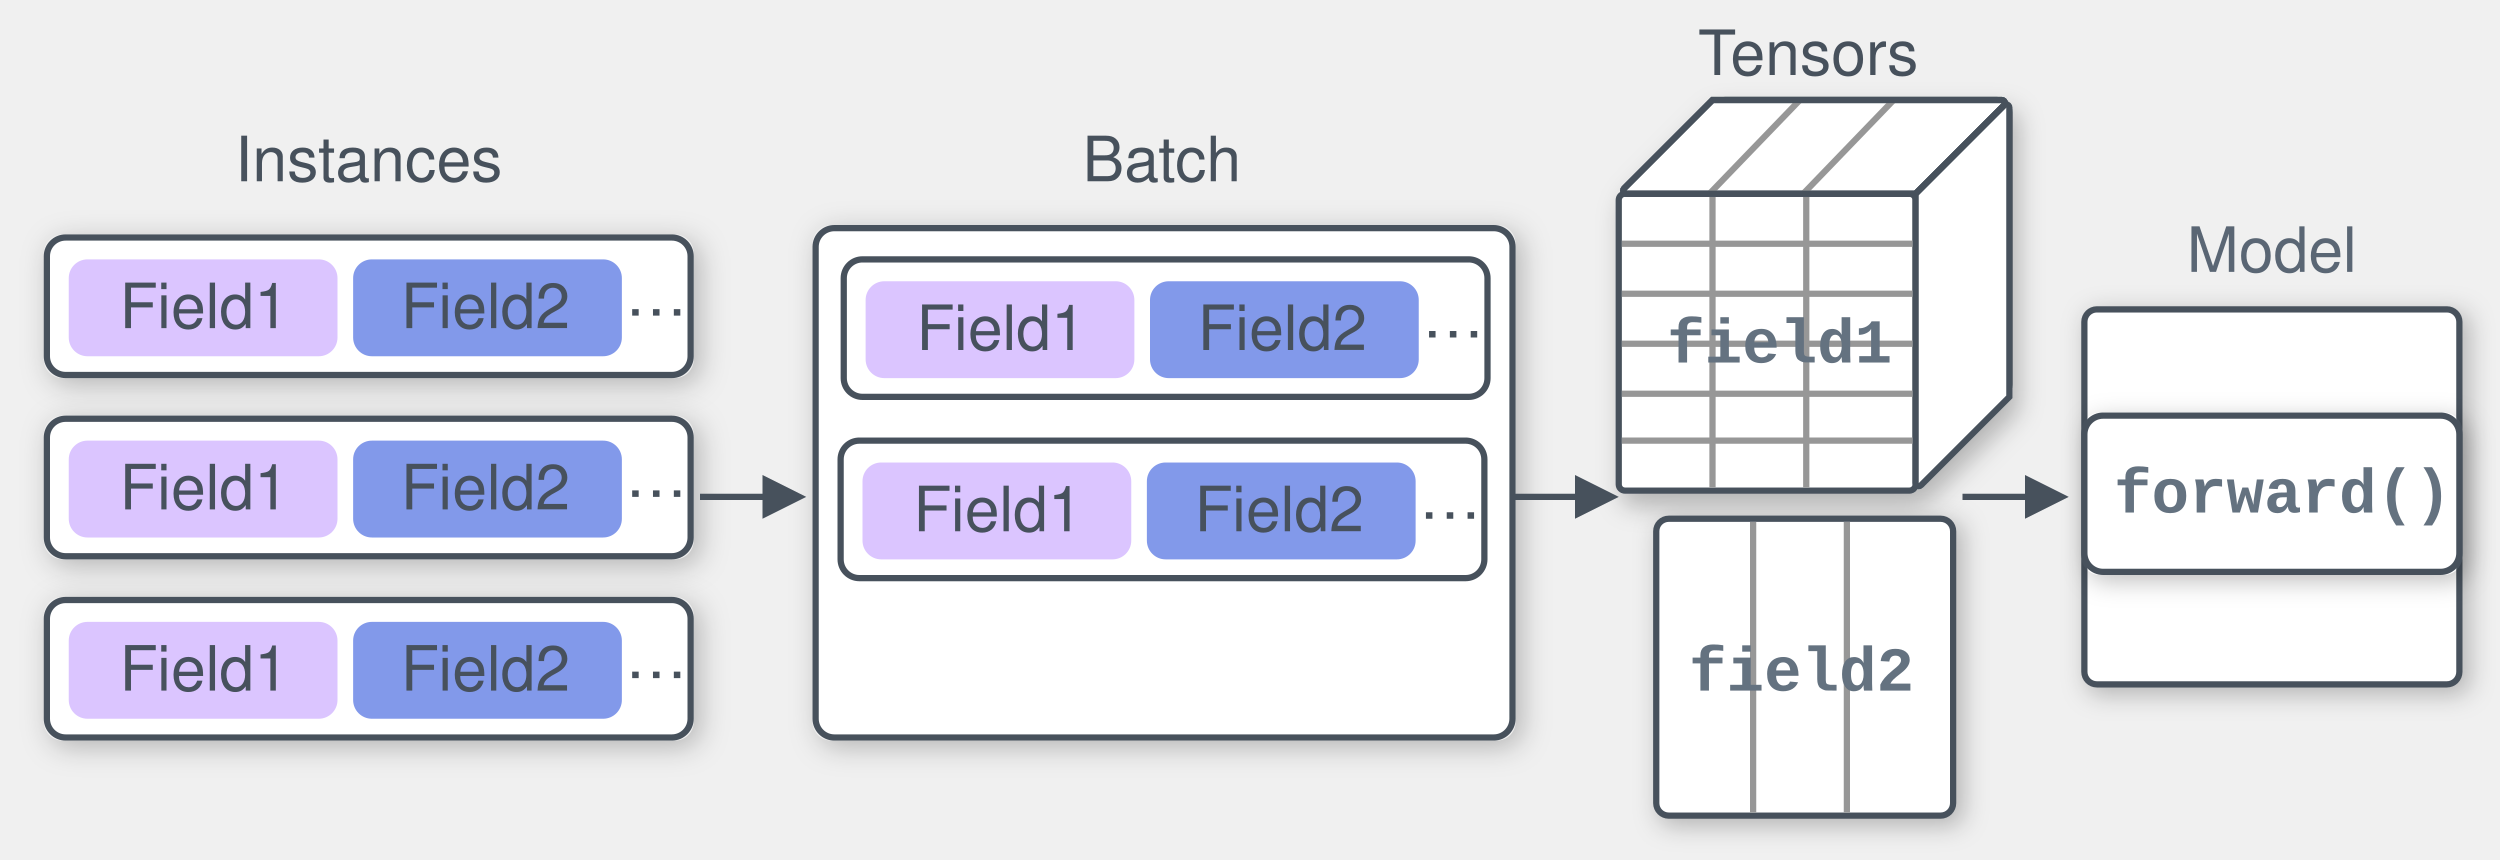
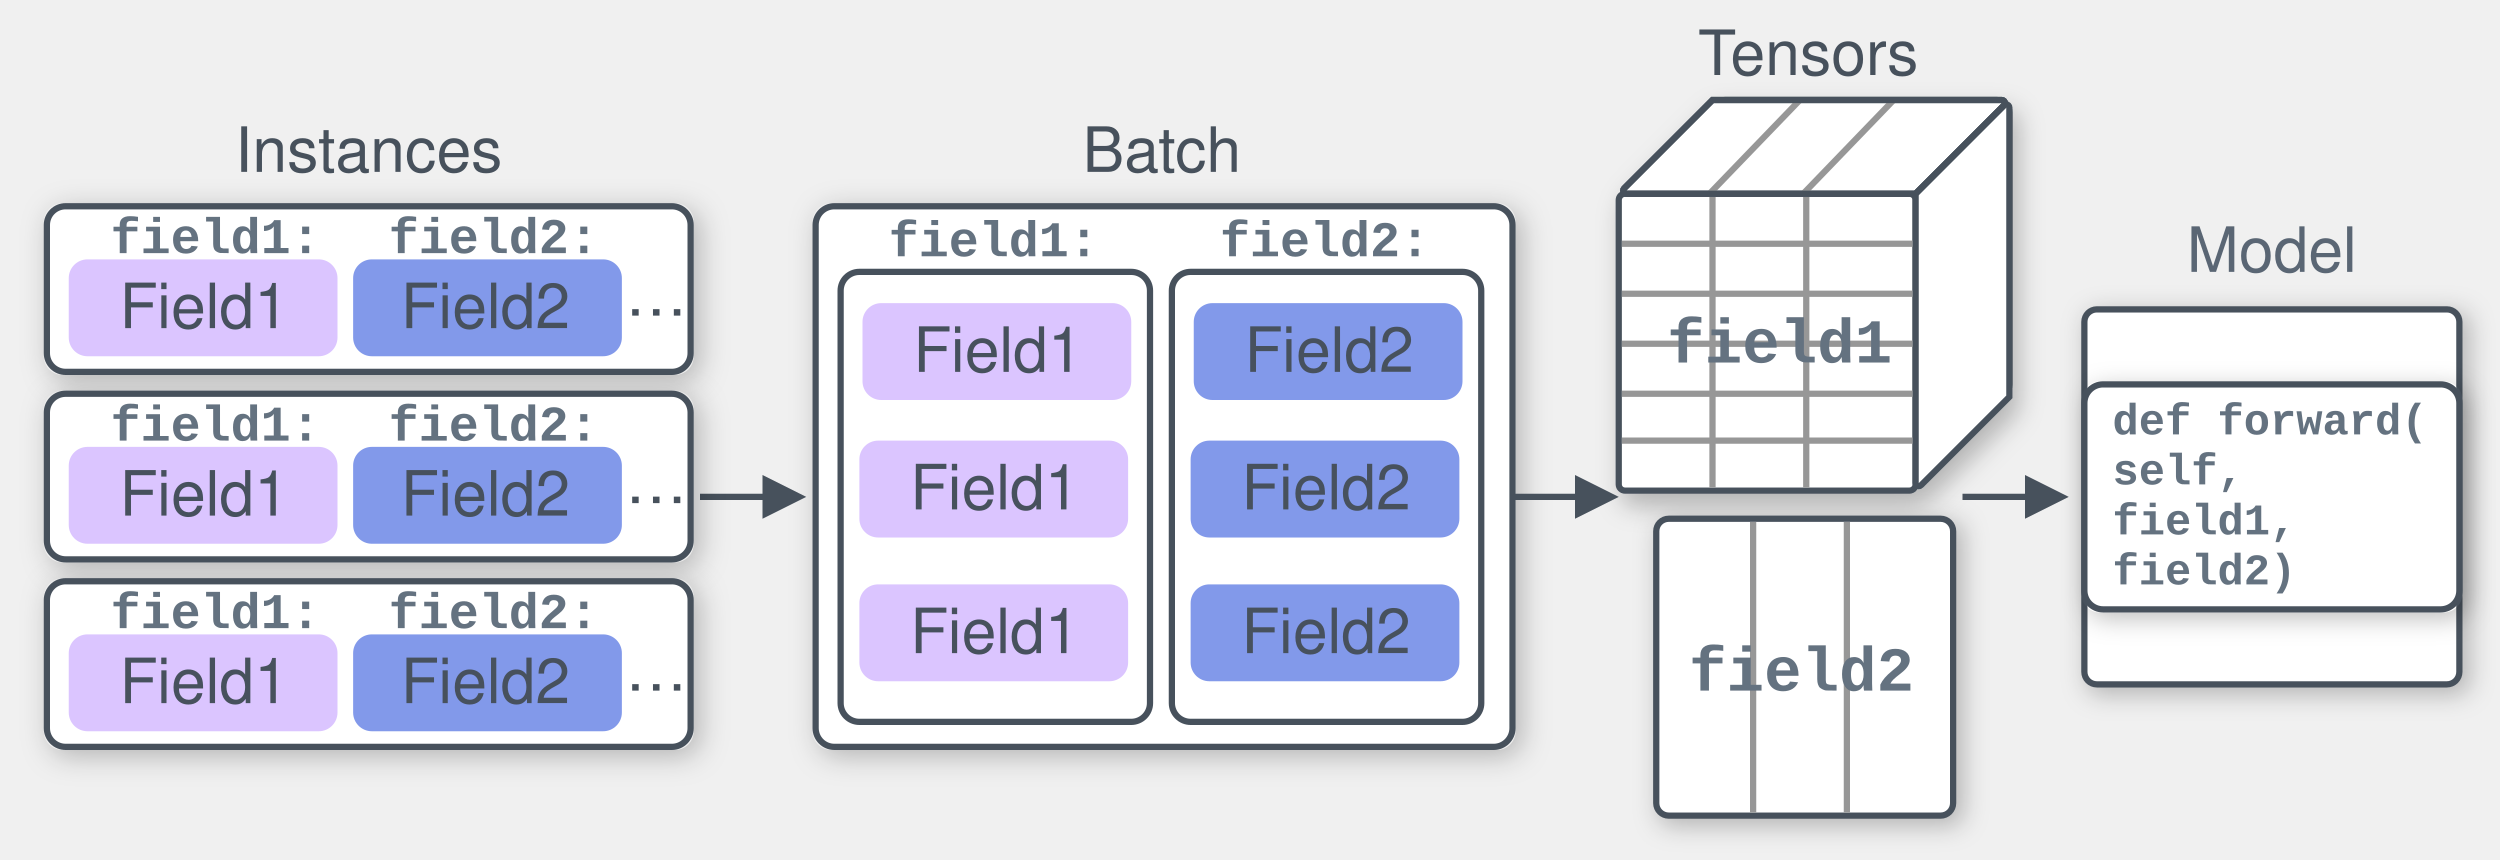
<svg xmlns="http://www.w3.org/2000/svg" xmlns:xlink="http://www.w3.org/1999/xlink" width="800px" height="275px" viewBox="0 0 800 275" version="1.1">
  <defs>
-     <rect id="path-1" x="0" y="0" width="208" height="46" rx="6" />
-     <filter x="-6.0%" y="-27.2%" width="113.9%" height="163.0%" filterUnits="objectBoundingBox" id="filter-2">
-       <feOffset dx="2" dy="2" in="SourceAlpha" result="shadowOffsetOuter1" />
-       <feGaussianBlur stdDeviation="4.5" in="shadowOffsetOuter1" result="shadowBlurOuter1" />
-       <feComposite in="shadowBlurOuter1" in2="SourceAlpha" operator="out" result="shadowBlurOuter1" />
-       <feColorMatrix values="0 0 0 0 0   0 0 0 0 0   0 0 0 0 0  0 0 0 0.25 0" type="matrix" in="shadowBlurOuter1" />
-     </filter>
-     <rect id="path-3" x="0" y="0" width="208" height="46" rx="6" />
-     <filter x="-6.0%" y="-27.2%" width="113.9%" height="163.0%" filterUnits="objectBoundingBox" id="filter-4">
-       <feOffset dx="2" dy="2" in="SourceAlpha" result="shadowOffsetOuter1" />
-       <feGaussianBlur stdDeviation="4.5" in="shadowOffsetOuter1" result="shadowBlurOuter1" />
-       <feComposite in="shadowBlurOuter1" in2="SourceAlpha" operator="out" result="shadowBlurOuter1" />
-       <feColorMatrix values="0 0 0 0 0   0 0 0 0 0   0 0 0 0 0  0 0 0 0.25 0" type="matrix" in="shadowBlurOuter1" />
-     </filter>
-     <rect id="path-5" x="0" y="0" width="208" height="46" rx="6" />
-     <filter x="-6.0%" y="-27.2%" width="113.9%" height="163.0%" filterUnits="objectBoundingBox" id="filter-6">
-       <feOffset dx="2" dy="2" in="SourceAlpha" result="shadowOffsetOuter1" />
-       <feGaussianBlur stdDeviation="4.5" in="shadowOffsetOuter1" result="shadowBlurOuter1" />
-       <feComposite in="shadowBlurOuter1" in2="SourceAlpha" operator="out" result="shadowBlurOuter1" />
-       <feColorMatrix values="0 0 0 0 0   0 0 0 0 0   0 0 0 0 0  0 0 0 0.25 0" type="matrix" in="shadowBlurOuter1" />
-     </filter>
-     <rect id="path-7" x="260" y="72" width="225" height="165" rx="6" />
-     <filter x="-5.6%" y="-7.6%" width="112.9%" height="117.6%" filterUnits="objectBoundingBox" id="filter-8">
-       <feOffset dx="2" dy="2" in="SourceAlpha" result="shadowOffsetOuter1" />
-       <feGaussianBlur stdDeviation="4.5" in="shadowOffsetOuter1" result="shadowBlurOuter1" />
-       <feComposite in="shadowBlurOuter1" in2="SourceAlpha" operator="out" result="shadowBlurOuter1" />
-       <feColorMatrix values="0 0 0 0 0   0 0 0 0 0   0 0 0 0 0  0 0 0 0.25 0" type="matrix" in="shadowBlurOuter1" />
-     </filter>
-     <filter x="-19.2%" y="-19.2%" width="138.4%" height="138.4%" filterUnits="objectBoundingBox" id="filter-9">
+     <rect id="path-1" x="0" y="0" width="208" height="55" rx="6" />
+     <filter x="-6.0%" y="-22.7%" width="113.9%" height="152.7%" filterUnits="objectBoundingBox" id="filter-2">
+       <feOffset dx="2" dy="2" in="SourceAlpha" result="shadowOffsetOuter1" />
+       <feGaussianBlur stdDeviation="4.5" in="shadowOffsetOuter1" result="shadowBlurOuter1" />
+       <feComposite in="shadowBlurOuter1" in2="SourceAlpha" operator="out" result="shadowBlurOuter1" />
+       <feColorMatrix values="0 0 0 0 0   0 0 0 0 0   0 0 0 0 0  0 0 0 0.25 0" type="matrix" in="shadowBlurOuter1" />
+     </filter>
+     <rect id="path-3" x="260" y="65" width="225" height="175" rx="6" />
+     <filter x="-5.6%" y="-7.1%" width="112.9%" height="116.6%" filterUnits="objectBoundingBox" id="filter-4">
+       <feOffset dx="2" dy="2" in="SourceAlpha" result="shadowOffsetOuter1" />
+       <feGaussianBlur stdDeviation="4.5" in="shadowOffsetOuter1" result="shadowBlurOuter1" />
+       <feComposite in="shadowBlurOuter1" in2="SourceAlpha" operator="out" result="shadowBlurOuter1" />
+       <feColorMatrix values="0 0 0 0 0   0 0 0 0 0   0 0 0 0 0  0 0 0 0.25 0" type="matrix" in="shadowBlurOuter1" />
+     </filter>
+     <filter x="-19.2%" y="-19.2%" width="138.4%" height="138.4%" filterUnits="objectBoundingBox" id="filter-5">
      <feOffset dx="2" dy="4" in="SourceAlpha" result="shadowOffsetOuter1" />
      <feGaussianBlur stdDeviation="4" in="shadowOffsetOuter1" result="shadowBlurOuter1" />
      <feColorMatrix values="0 0 0 0 0   0 0 0 0 0   0 0 0 0 0  0 0 0 0.25 0" type="matrix" in="shadowBlurOuter1" result="shadowMatrixOuter1" />
      <feMerge>
        <feMergeNode in="shadowMatrixOuter1" />
        <feMergeNode in="SourceGraphic" />
      </feMerge>
    </filter>
-     <rect id="path-10" x="0" y="0" width="95" height="95" rx="4" />
-     <filter x="-12.6%" y="-12.6%" width="129.5%" height="129.5%" filterUnits="objectBoundingBox" id="filter-11">
+     <rect id="path-6" x="0" y="0" width="95" height="95" rx="4" />
+     <filter x="-12.6%" y="-12.6%" width="129.5%" height="129.5%" filterUnits="objectBoundingBox" id="filter-7">
      <feMorphology radius="1" operator="dilate" in="SourceAlpha" result="shadowSpreadOuter1" />
      <feOffset dx="2" dy="2" in="shadowSpreadOuter1" result="shadowOffsetOuter1" />
      <feGaussianBlur stdDeviation="4" in="shadowOffsetOuter1" result="shadowBlurOuter1" />
      <feComposite in="shadowBlurOuter1" in2="SourceAlpha" operator="out" result="shadowBlurOuter1" />
      <feColorMatrix values="0 0 0 0 0   0 0 0 0 0   0 0 0 0 0  0 0 0 0.25 0" type="matrix" in="shadowBlurOuter1" />
    </filter>
-     <rect id="path-12" x="667" y="99" width="120" height="120" rx="4" />
-     <filter x="-10.0%" y="-10.0%" width="123.3%" height="123.3%" filterUnits="objectBoundingBox" id="filter-13">
+     <rect id="path-8" x="667" y="99" width="120" height="120" rx="4" />
+     <filter x="-10.0%" y="-10.0%" width="123.3%" height="123.3%" filterUnits="objectBoundingBox" id="filter-9">
      <feMorphology radius="1" operator="dilate" in="SourceAlpha" result="shadowSpreadOuter1" />
      <feOffset dx="2" dy="2" in="shadowSpreadOuter1" result="shadowOffsetOuter1" />
      <feGaussianBlur stdDeviation="4" in="shadowOffsetOuter1" result="shadowBlurOuter1" />
      <feComposite in="shadowBlurOuter1" in2="SourceAlpha" operator="out" result="shadowBlurOuter1" />
      <feColorMatrix values="0 0 0 0 0   0 0 0 0 0   0 0 0 0 0  0 0 0 0.25 0" type="matrix" in="shadowBlurOuter1" />
    </filter>
-     <rect id="path-14" x="666" y="132" width="122" height="52" rx="6" />
-     <filter x="-9.0%" y="-21.2%" width="121.3%" height="150.0%" filterUnits="objectBoundingBox" id="filter-15">
-       <feOffset dx="2" dy="2" in="SourceAlpha" result="shadowOffsetOuter1" />
-       <feGaussianBlur stdDeviation="4" in="shadowOffsetOuter1" result="shadowBlurOuter1" />
+     <rect id="path-10" x="666" y="122" width="122" height="74" rx="6" />
+     <filter x="-9.0%" y="-14.9%" width="121.3%" height="135.1%" filterUnits="objectBoundingBox" id="filter-11">
+       <feOffset dx="2" dy="2" in="SourceAlpha" result="shadowOffsetOuter1" />
+       <feGaussianBlur stdDeviation="4" in="shadowOffsetOuter1" result="shadowBlurOuter1" />
+       <feComposite in="shadowBlurOuter1" in2="SourceAlpha" operator="out" result="shadowBlurOuter1" />
+       <feColorMatrix values="0 0 0 0 0   0 0 0 0 0   0 0 0 0 0  0 0 0 0.25 0" type="matrix" in="shadowBlurOuter1" />
+     </filter>
+     <rect id="path-12" x="0" y="0" width="208" height="55" rx="6" />
+     <filter x="-6.0%" y="-22.7%" width="113.9%" height="152.7%" filterUnits="objectBoundingBox" id="filter-13">
+       <feOffset dx="2" dy="2" in="SourceAlpha" result="shadowOffsetOuter1" />
+       <feGaussianBlur stdDeviation="4.5" in="shadowOffsetOuter1" result="shadowBlurOuter1" />
+       <feComposite in="shadowBlurOuter1" in2="SourceAlpha" operator="out" result="shadowBlurOuter1" />
+       <feColorMatrix values="0 0 0 0 0   0 0 0 0 0   0 0 0 0 0  0 0 0 0.25 0" type="matrix" in="shadowBlurOuter1" />
+     </filter>
+     <rect id="path-14" x="0" y="0" width="208" height="55" rx="6" />
+     <filter x="-6.0%" y="-22.7%" width="113.9%" height="152.7%" filterUnits="objectBoundingBox" id="filter-15">
+       <feOffset dx="2" dy="2" in="SourceAlpha" result="shadowOffsetOuter1" />
+       <feGaussianBlur stdDeviation="4.5" in="shadowOffsetOuter1" result="shadowBlurOuter1" />
      <feComposite in="shadowBlurOuter1" in2="SourceAlpha" operator="out" result="shadowBlurOuter1" />
      <feColorMatrix values="0 0 0 0 0   0 0 0 0 0   0 0 0 0 0  0 0 0 0.25 0" type="matrix" in="shadowBlurOuter1" />
    </filter>
  </defs>
  <g id="Part-2,-building-your-model,-forward" stroke="none" stroke-width="1" fill="none" fill-rule="evenodd">
-     <g id="Group-2" transform="translate(14, 75)">
+     <g id="Group-2" transform="translate(14, 65)">
      <g id="Rectangle">
        <use fill="black" fill-opacity="1" filter="url(#filter-2)" xlink:href="#path-1" />
-         <rect stroke="#47515C" stroke-width="2" stroke-linejoin="square" fill="#FFFFFF" fill-rule="evenodd" x="1" y="1" width="206" height="44" rx="6" />
-       </g>
-       <rect id="Rectangle" fill="#DBC5FF" x="8" y="8" width="86" height="31" rx="6" />
-       <rect id="Rectangle" fill="#8299EA" x="99" y="8" width="86" height="31" rx="6" />
-       <text id="Field2" font-family="Helvetica" font-size="20" font-weight="normal" fill="#47515D">
-         <tspan x="114.264" y="30">Field2</tspan>
+         <rect stroke="#47515C" stroke-width="2" stroke-linejoin="square" fill="#FFFFFF" fill-rule="evenodd" x="1" y="1" width="206" height="53" rx="6" />
+       </g>
+       <rect id="Rectangle" fill="#DBC5FF" x="8" y="18" width="86" height="31" rx="6" />
+       <rect id="Rectangle" fill="#8299EA" x="99" y="18" width="86" height="31" rx="6" />
+       <text id="Field2" font-family="Helvetica" font-size="20" font-weight="normal" fill="#47515D">
+         <tspan x="114.264" y="40">Field2</tspan>
      </text>
      <text id="…" font-family="Helvetica" font-size="20" font-weight="normal" fill="#47515C">
-         <tspan x="186" y="26">…</tspan>
-       </text>
-       <text id="Field1" font-family="Helvetica" font-size="20" font-weight="normal" fill="#47515D">
-         <tspan x="24.264" y="30">Field1</tspan>
-       </text>
-     </g>
-     <g id="Group-2" transform="translate(14, 133)">
-       <g id="Rectangle">
-         <use fill="black" fill-opacity="1" filter="url(#filter-4)" xlink:href="#path-3" />
-         <rect stroke="#47515C" stroke-width="2" stroke-linejoin="square" fill="#FFFFFF" fill-rule="evenodd" x="1" y="1" width="206" height="44" rx="6" />
-       </g>
-       <rect id="Rectangle" fill="#DBC5FF" x="8" y="8" width="86" height="31" rx="6" />
-       <rect id="Rectangle" fill="#8299EA" x="99" y="8" width="86" height="31" rx="6" />
-       <text id="Field2" font-family="Helvetica" font-size="20" font-weight="normal" fill="#47515D">
-         <tspan x="114.264" y="30">Field2</tspan>
-       </text>
-       <text id="…" font-family="Helvetica" font-size="20" font-weight="normal" fill="#47515C">
-         <tspan x="186" y="26">…</tspan>
-       </text>
-       <text id="Field1" font-family="Helvetica" font-size="20" font-weight="normal" fill="#47515D">
-         <tspan x="24.264" y="30">Field1</tspan>
-       </text>
-     </g>
-     <g id="Group-2" transform="translate(14, 191)">
-       <g id="Rectangle">
-         <use fill="black" fill-opacity="1" filter="url(#filter-6)" xlink:href="#path-5" />
-         <rect stroke="#47515C" stroke-width="2" stroke-linejoin="square" fill="#FFFFFF" fill-rule="evenodd" x="1" y="1" width="206" height="44" rx="6" />
-       </g>
-       <rect id="Rectangle" fill="#DBC5FF" x="8" y="8" width="86" height="31" rx="6" />
-       <rect id="Rectangle" fill="#8299EA" x="99" y="8" width="86" height="31" rx="6" />
-       <text id="Field2" font-family="Helvetica" font-size="20" font-weight="normal" fill="#47515D">
-         <tspan x="114.264" y="30">Field2</tspan>
-       </text>
-       <text id="…" font-family="Helvetica" font-size="20" font-weight="normal" fill="#47515C">
-         <tspan x="186" y="26">…</tspan>
-       </text>
-       <text id="Field1" font-family="Helvetica" font-size="20" font-weight="normal" fill="#47515D">
-         <tspan x="24.264" y="30">Field1</tspan>
+         <tspan x="186" y="36">…</tspan>
+       </text>
+       <text id="Field1" font-family="Helvetica" font-size="20" font-weight="normal" fill="#47515D">
+         <tspan x="24.264" y="40">Field1</tspan>
+       </text>
+       <text id="field1:" font-family="CourierNewPS-BoldMT, Courier New" font-size="16" font-weight="bold" fill="#647280">
+         <tspan x="21.395" y="16">field1:</tspan>
+       </text>
+       <text id="field2:" font-family="CourierNewPS-BoldMT, Courier New" font-size="16" font-weight="bold" fill="#647280">
+         <tspan x="110.395" y="16">field2:</tspan>
      </text>
    </g>
    <text id="Instances" font-family="Helvetica" font-size="20" font-weight="normal" fill="#47515C">
-       <tspan x="75.197" y="58">Instances</tspan>
+       <tspan x="75.197" y="55">Instances</tspan>
    </text>
    <g id="Rectangle">
-       <use fill="black" fill-opacity="1" filter="url(#filter-8)" xlink:href="#path-7" />
-       <rect stroke="#47515C" stroke-width="2" stroke-linejoin="square" fill="#FFFFFF" fill-rule="evenodd" x="261" y="73" width="223" height="163" rx="6" />
-     </g>
-     <g id="Group-2" transform="translate(268, 140)">
-       <rect id="Rectangle" stroke="#47515C" stroke-width="2" fill="#FFFFFF" x="1" y="1" width="206" height="44" rx="6" />
-       <rect id="Rectangle" fill="#DBC5FF" x="8" y="8" width="86" height="31" rx="6" />
-       <rect id="Rectangle" fill="#8299EA" x="99" y="8" width="86" height="31" rx="6" />
-       <text id="Field2" font-family="Helvetica" font-size="20" font-weight="normal" fill="#47515D">
-         <tspan x="114.264" y="30">Field2</tspan>
-       </text>
-       <text id="…" font-family="Helvetica" font-size="20" font-weight="normal" fill="#47515C">
-         <tspan x="186" y="26">…</tspan>
-       </text>
-       <text id="Field1" font-family="Helvetica" font-size="20" font-weight="normal" fill="#47515D">
-         <tspan x="24.264" y="30">Field1</tspan>
-       </text>
-     </g>
-     <g id="Group-2" transform="translate(269, 82)">
-       <rect id="Rectangle" stroke="#47515C" stroke-width="2" fill="#FFFFFF" x="1" y="1" width="206" height="44" rx="6" />
-       <rect id="Rectangle" fill="#DBC5FF" x="8" y="8" width="86" height="31" rx="6" />
-       <rect id="Rectangle" fill="#8299EA" x="99" y="8" width="86" height="31" rx="6" />
-       <text id="Field2" font-family="Helvetica" font-size="20" font-weight="normal" fill="#47515D">
-         <tspan x="114.264" y="30">Field2</tspan>
-       </text>
-       <text id="…" font-family="Helvetica" font-size="20" font-weight="normal" fill="#47515C">
-         <tspan x="186" y="26">…</tspan>
-       </text>
-       <text id="Field1" font-family="Helvetica" font-size="20" font-weight="normal" fill="#47515D">
-         <tspan x="24.264" y="30">Field1</tspan>
+       <use fill="black" fill-opacity="1" filter="url(#filter-4)" xlink:href="#path-3" />
+       <rect stroke="#47515C" stroke-width="2" stroke-linejoin="square" fill="#FFFFFF" fill-rule="evenodd" x="261" y="66" width="223" height="173" rx="6" />
+     </g>
+     <text id="field1:" font-family="CourierNewPS-BoldMT, Courier New" font-size="16" font-weight="bold" fill="#647280">
+       <tspan x="284.395" y="82">field1:</tspan>
+     </text>
+     <text id="field2:" font-family="CourierNewPS-BoldMT, Courier New" font-size="16" font-weight="bold" fill="#647280">
+       <tspan x="390.395" y="82">field2:</tspan>
+     </text>
+     <g id="Group" transform="translate(268, 86)">
+       <rect id="Rectangle" stroke="#47515C" stroke-width="2" fill="#FFFFFF" x="1" y="1" width="99" height="144" rx="6" />
+       <rect id="Rectangle" fill="#DBC5FF" x="7" y="55" width="86" height="31" rx="6" />
+       <text id="Field1" font-family="Helvetica" font-size="20" font-weight="normal" fill="#47515D">
+         <tspan x="23.264" y="77">Field1</tspan>
+       </text>
+       <rect id="Rectangle" fill="#DBC5FF" x="7" y="101" width="86" height="31" rx="6" />
+       <text id="Field1" font-family="Helvetica" font-size="20" font-weight="normal" fill="#47515D">
+         <tspan x="23.264" y="123">Field1</tspan>
+       </text>
+       <rect id="Rectangle" fill="#DBC5FF" x="8" y="11" width="86" height="31" rx="6" />
+       <text id="Field1" font-family="Helvetica" font-size="20" font-weight="normal" fill="#47515D">
+         <tspan x="24.264" y="33">Field1</tspan>
+       </text>
+     </g>
+     <g id="Group" transform="translate(374, 86)">
+       <rect id="Rectangle" stroke="#47515C" stroke-width="2" fill="#FFFFFF" x="1" y="1" width="99" height="144" rx="6" />
+       <rect id="Rectangle" fill="#8299EA" x="7" y="55" width="86" height="31" rx="6" />
+       <text id="Field2" font-family="Helvetica" font-size="20" font-weight="normal" fill="#47515D">
+         <tspan x="23.264" y="77">Field2</tspan>
+       </text>
+       <rect id="Rectangle" fill="#8299EA" x="7" y="101" width="86" height="31" rx="6" />
+       <text id="Field2" font-family="Helvetica" font-size="20" font-weight="normal" fill="#47515D">
+         <tspan x="23.264" y="123">Field2</tspan>
+       </text>
+       <rect id="Rectangle" fill="#8299EA" x="8" y="11" width="86" height="31" rx="6" />
+       <text id="Field2" font-family="Helvetica" font-size="20" font-weight="normal" fill="#47515D">
+         <tspan x="24.264" y="33">Field2</tspan>
      </text>
    </g>
    <text id="Batch" font-family="Helvetica" font-size="20" font-weight="normal" fill="#47515C">
-       <tspan x="346.429" y="58">Batch</tspan>
+       <tspan x="346.429" y="55">Batch</tspan>
    </text>
    <text id="Tensors" font-family="Helvetica" font-size="20" font-weight="normal" fill="#47515C">
      <tspan x="543.377" y="24">Tensors</tspan>
    </text>
-     <g id="Group-4" filter="url(#filter-9)" transform="translate(518, 32)" stroke-width="2">
+     <g id="Group-4" filter="url(#filter-5)" transform="translate(518, 32)" stroke-width="2">
      <rect id="Rectangle" stroke="#47515C" fill="#FFFFFF" x="30" y="0" width="95" height="95" rx="4" />
      <rect id="Rectangle" stroke="#47515C" fill="#FFFFFF" x="0" y="30" width="95" height="95" rx="2" />
      <path d="M30,0 L122.586,0 C123.138,1.24782122e-14 123.586,0.448 123.586,1 C123.586,1.265 123.48,1.52 123.293,1.707 L95,30 L95,30 L2.414,30 C1.862,30 1.414,29.552 1.414,29 C1.414,28.735 1.52,28.48 1.707,28.293 L30,0 L30,0 Z" id="Polygon" stroke="#47515C" fill="#FFFFFF" />
      <path d="M125,2.414 L125,95 L125,95 L96.707,123.293 C96.317,123.683 95.683,123.683 95.293,123.293 C95.105,123.105 95,122.851 95,122.586 L95,30 L95,30 L123.293,1.707 C123.683,1.317 124.317,1.317 124.707,1.707 C124.895,1.895 125,2.149 125,2.414 Z" id="Polygon" stroke="#47515C" fill="#FFFFFF" />
      <line x1="57" y1="1" x2="30" y2="29" id="Line-2" stroke="#979797" stroke-linecap="square" />
      <line x1="30" y1="32" x2="30" y2="123" id="Line-2" stroke="#979797" stroke-linecap="square" />
      <line x1="93" y1="46" x2="2" y2="46" id="Line-2" stroke="#979797" stroke-linecap="square" />
      <line x1="93" y1="62" x2="2" y2="62" id="Line-2" stroke="#979797" stroke-linecap="square" />
      <line x1="93" y1="78" x2="2" y2="78" id="Line-2" stroke="#979797" stroke-linecap="square" />
      <line x1="93" y1="94" x2="2" y2="94" id="Line-2" stroke="#979797" stroke-linecap="square" />
      <line x1="93" y1="109" x2="2" y2="109" id="Line-2" stroke="#979797" stroke-linecap="square" />
      <line x1="60" y1="32" x2="60" y2="123" id="Line-2" stroke="#979797" stroke-linecap="square" />
      <line x1="87" y1="1" x2="60" y2="29" id="Line-2" stroke="#979797" stroke-linecap="square" />
      <path d="M30,0 L122.586,0 C123.138,1.24782122e-14 123.586,0.448 123.586,1 C123.586,1.265 123.48,1.52 123.293,1.707 L95,30 L95,30 L2.414,30 C1.862,30 1.414,29.552 1.414,29 C1.414,28.735 1.52,28.48 1.707,28.293 L30,0 L30,0 Z" id="Polygon" stroke="#47515C" />
    </g>
    <g id="Group-2" transform="translate(530, 166)">
      <g id="Rectangle">
-         <use fill="black" fill-opacity="1" filter="url(#filter-11)" xlink:href="#path-10" />
-         <use stroke="#47515C" stroke-width="2" fill="#FFFFFF" fill-rule="evenodd" xlink:href="#path-10" />
+         <use fill="black" fill-opacity="1" filter="url(#filter-7)" xlink:href="#path-6" />
+         <use stroke="#47515C" stroke-width="2" fill="#FFFFFF" fill-rule="evenodd" xlink:href="#path-6" />
      </g>
      <line x1="31" y1="2" x2="31" y2="93" id="Line-2" stroke="#979797" stroke-width="2" stroke-linecap="square" />
      <line x1="61" y1="2" x2="61" y2="93" id="Line-2" stroke="#979797" stroke-width="2" stroke-linecap="square" />
    </g>
    <path id="Line" d="M244,152 L258,159 L244,166 L244,160 L224,160 L224,158 L244,158 L244,152 Z" fill="#47515C" fill-rule="nonzero" />
    <path id="Line" d="M504,152 L518,159 L504,166 L504,160 L484,160 L484,158 L504,158 L504,152 Z" fill="#47515C" fill-rule="nonzero" />
    <g id="Rectangle">
-       <use fill="black" fill-opacity="1" filter="url(#filter-13)" xlink:href="#path-12" />
-       <use stroke="#47515C" stroke-width="2" fill="#FFFFFF" fill-rule="evenodd" xlink:href="#path-12" />
+       <use fill="black" fill-opacity="1" filter="url(#filter-9)" xlink:href="#path-8" />
+       <use stroke="#47515C" stroke-width="2" fill="#FFFFFF" fill-rule="evenodd" xlink:href="#path-8" />
    </g>
    <text id="Model" font-family="Helvetica" font-size="20" font-weight="normal" fill="#5A6674">
      <tspan x="699.764" y="87">Model</tspan>
    </text>
    <path id="Line" d="M648,152 L662,159 L648,166 L648,160 L628,160 L628,158 L648,158 L648,152 Z" fill="#47515C" fill-rule="nonzero" />
    <g id="Rectangle">
-       <use fill="black" fill-opacity="1" filter="url(#filter-15)" xlink:href="#path-14" />
-       <rect stroke="#47515C" stroke-width="2" stroke-linejoin="square" fill="#FFFFFF" fill-rule="evenodd" x="667" y="133" width="120" height="50" rx="6" />
-     </g>
-     <text id="forward()" font-family="CourierNewPS-BoldMT, Courier New" font-size="20" font-weight="bold" fill="#647280">
-       <tspan x="676.491" y="164">forward()</tspan>
+       <use fill="black" fill-opacity="1" filter="url(#filter-11)" xlink:href="#path-10" />
+       <rect stroke="#47515C" stroke-width="2" stroke-linejoin="square" fill="#FFFFFF" fill-rule="evenodd" x="667" y="123" width="120" height="72" rx="6" />
+     </g>
+     <text id="def-forward(-self,-f" font-family="CourierNewPS-BoldMT, Courier New" font-size="14" font-weight="bold" fill="#647280">
+       <tspan x="676" y="139">def forward(</tspan>
+       <tspan x="676" y="155">    self, </tspan>
+       <tspan x="676" y="171">    field1,</tspan>
+       <tspan x="676" y="187">    field2)</tspan>
    </text>
    <text id="field1" font-family="CourierNewPS-BoldMT, Courier New" font-size="20" font-weight="bold" fill="#647280">
      <tspan x="533.494" y="116">field1</tspan>
    </text>
    <text id="field2" font-family="CourierNewPS-BoldMT, Courier New" font-size="20" font-weight="bold" fill="#647280">
      <tspan x="540.494" y="221">field2</tspan>
    </text>
+     <g id="Group-2" transform="translate(14, 125)">
+       <g id="Rectangle">
+         <use fill="black" fill-opacity="1" filter="url(#filter-13)" xlink:href="#path-12" />
+         <rect stroke="#47515C" stroke-width="2" stroke-linejoin="square" fill="#FFFFFF" fill-rule="evenodd" x="1" y="1" width="206" height="53" rx="6" />
+       </g>
+       <rect id="Rectangle" fill="#DBC5FF" x="8" y="18" width="86" height="31" rx="6" />
+       <rect id="Rectangle" fill="#8299EA" x="99" y="18" width="86" height="31" rx="6" />
+       <text id="Field2" font-family="Helvetica" font-size="20" font-weight="normal" fill="#47515D">
+         <tspan x="114.264" y="40">Field2</tspan>
+       </text>
+       <text id="…" font-family="Helvetica" font-size="20" font-weight="normal" fill="#47515C">
+         <tspan x="186" y="36">…</tspan>
+       </text>
+       <text id="Field1" font-family="Helvetica" font-size="20" font-weight="normal" fill="#47515D">
+         <tspan x="24.264" y="40">Field1</tspan>
+       </text>
+       <text id="field1:" font-family="CourierNewPS-BoldMT, Courier New" font-size="16" font-weight="bold" fill="#647280">
+         <tspan x="21.395" y="16">field1:</tspan>
+       </text>
+       <text id="field2:" font-family="CourierNewPS-BoldMT, Courier New" font-size="16" font-weight="bold" fill="#647280">
+         <tspan x="110.395" y="16">field2:</tspan>
+       </text>
+     </g>
+     <g id="Group-2" transform="translate(14, 185)">
+       <g id="Rectangle">
+         <use fill="black" fill-opacity="1" filter="url(#filter-15)" xlink:href="#path-14" />
+         <rect stroke="#47515C" stroke-width="2" stroke-linejoin="square" fill="#FFFFFF" fill-rule="evenodd" x="1" y="1" width="206" height="53" rx="6" />
+       </g>
+       <rect id="Rectangle" fill="#DBC5FF" x="8" y="18" width="86" height="31" rx="6" />
+       <rect id="Rectangle" fill="#8299EA" x="99" y="18" width="86" height="31" rx="6" />
+       <text id="Field2" font-family="Helvetica" font-size="20" font-weight="normal" fill="#47515D">
+         <tspan x="114.264" y="40">Field2</tspan>
+       </text>
+       <text id="…" font-family="Helvetica" font-size="20" font-weight="normal" fill="#47515C">
+         <tspan x="186" y="36">…</tspan>
+       </text>
+       <text id="Field1" font-family="Helvetica" font-size="20" font-weight="normal" fill="#47515D">
+         <tspan x="24.264" y="40">Field1</tspan>
+       </text>
+       <text id="field1:" font-family="CourierNewPS-BoldMT, Courier New" font-size="16" font-weight="bold" fill="#647280">
+         <tspan x="21.395" y="16">field1:</tspan>
+       </text>
+       <text id="field2:" font-family="CourierNewPS-BoldMT, Courier New" font-size="16" font-weight="bold" fill="#647280">
+         <tspan x="110.395" y="16">field2:</tspan>
+       </text>
+     </g>
  </g>
</svg>
